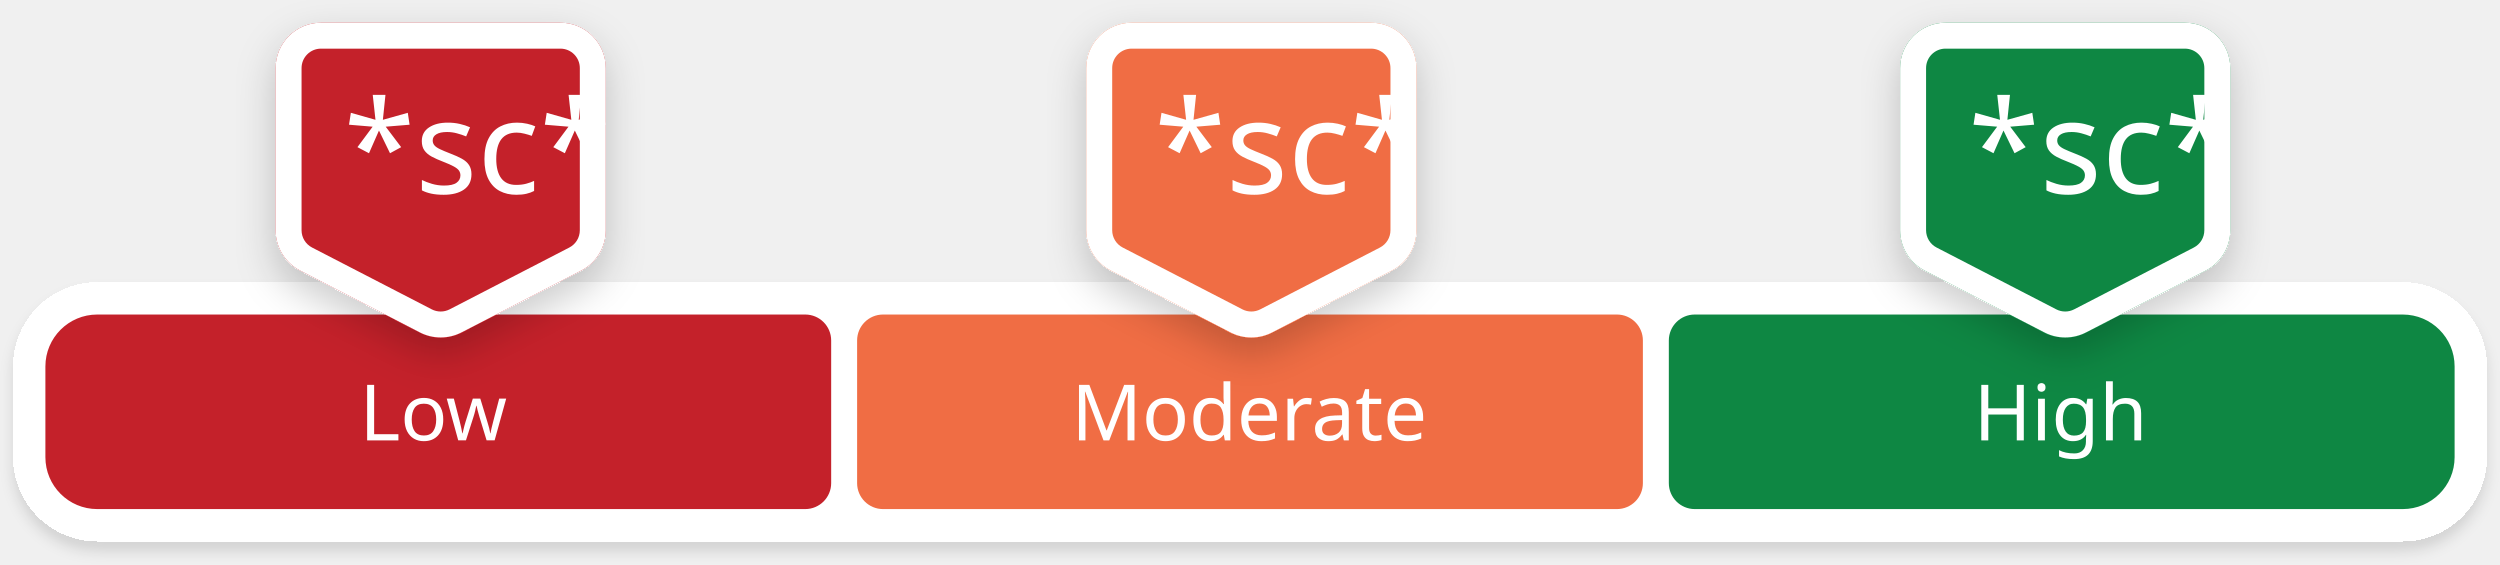
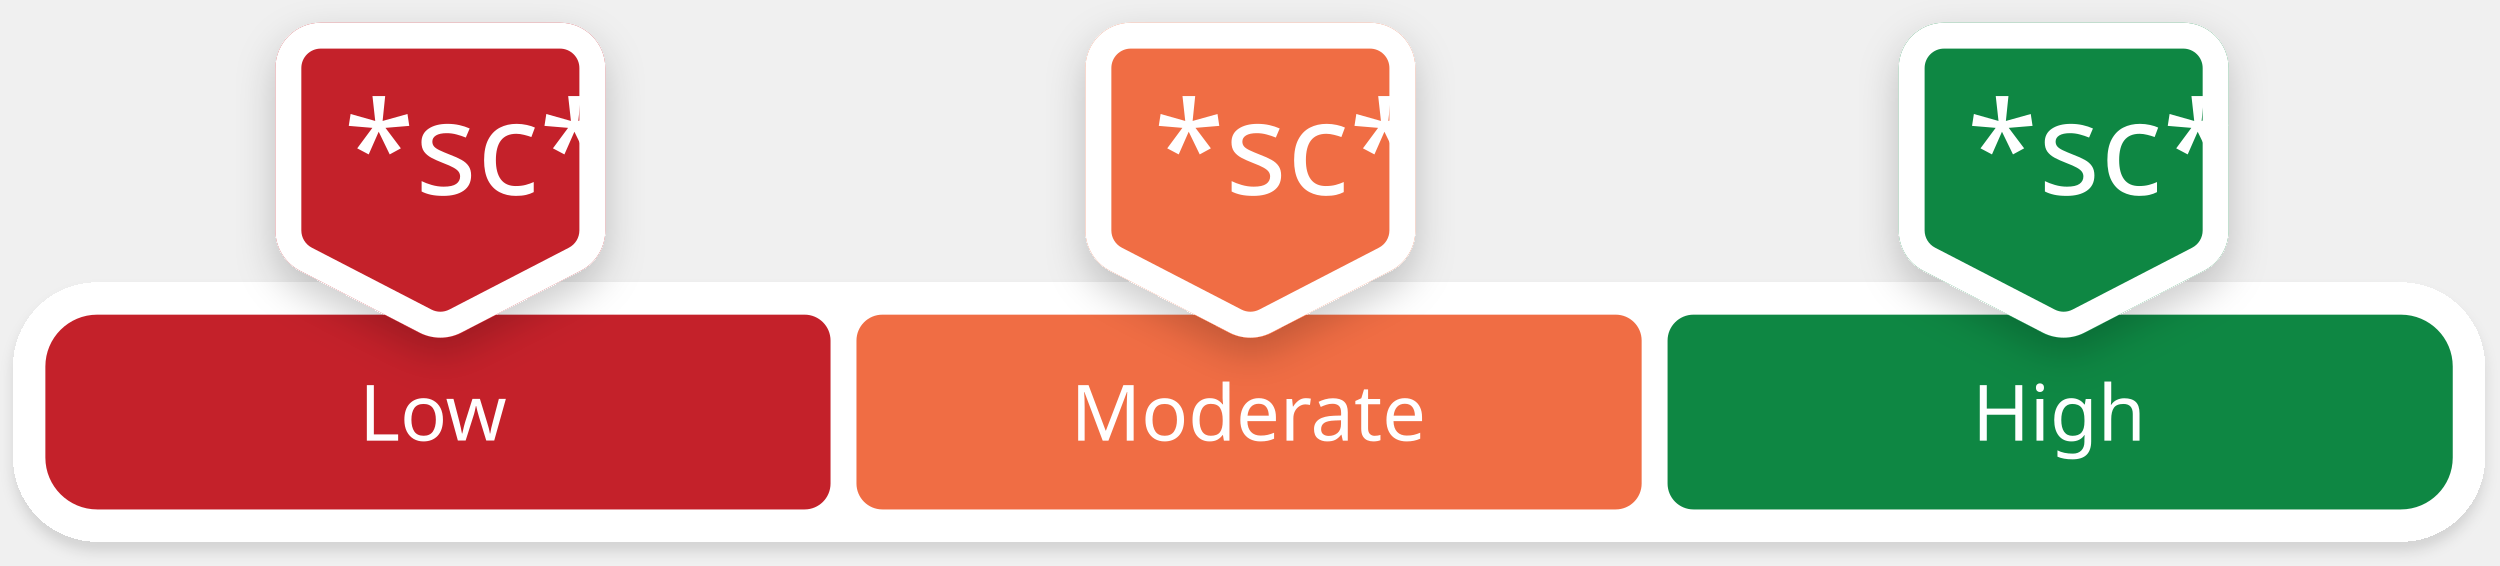
- <svg xmlns="http://www.w3.org/2000/svg" width="771" height="174" viewBox="0 0 771 174" fill="none">
+ <svg xmlns="http://www.w3.org/2000/svg" width="809" height="183" viewBox="0 0 809 183" fill="none">
  <g id="slider-csuq_short">
    <g id="Frame 1" filter="url(#filter0_d_62_56)">
-       <rect x="4" y="87" width="763" height="80" rx="26" fill="white" shape-rendering="crispEdges" />
+       <rect x="4.194" y="91.34" width="800" height="84" rx="27.261" fill="white" shape-rendering="crispEdges" />
      <g id="frame-Low-Satisfaction">
-         <path d="M14 113C14 104.163 21.163 97 30 97H248.333C252.752 97 256.333 100.582 256.333 105V149C256.333 153.418 252.752 157 248.333 157H30C21.163 157 14 149.837 14 141V113Z" fill="#C4212A" />
-         <text id="label" fill="white" xml:space="preserve" style="white-space: pre" font-family="Arial Rounded MT Bold" font-size="24" letter-spacing="0em">
-           <tspan x="110.897" y="135.824">Low</tspan>
+         <path d="M14.679 118.6C14.679 109.335 22.19 101.824 31.455 101.824H260.376C265.008 101.824 268.764 105.58 268.764 110.212V156.467C268.764 161.099 265.008 164.855 260.376 164.855H31.455C22.19 164.855 14.679 157.344 14.679 148.079V118.6Z" fill="#C4212A" />
+         <text id="label" fill="white" xml:space="preserve" style="white-space: pre" font-family="Arial Rounded MT Bold" font-size="25.164" letter-spacing="0em">
+           <tspan x="116.275" y="142.592">Low</tspan>
        </text>
      </g>
      <g id="frame-Moderate-Satisfaction">
-         <rect x="264.333" y="97" width="242.333" height="60" rx="8" fill="#F06D44" />
-         <text id="label2" fill="white" xml:space="preserve" style="white-space: pre" font-family="Arial Rounded MT Bold" font-size="24" letter-spacing="0em">
-           <tspan x="330.434" y="135.824">Moderate</tspan>
+         <rect x="277.152" y="101.824" width="254.085" height="63.03" rx="8.388" fill="#F06D44" />
+         <text id="label2" fill="white" xml:space="preserve" style="white-space: pre" font-family="Arial Rounded MT Bold" font-size="25.164" letter-spacing="0em">
+           <tspan x="346.457" y="142.592">Moderate</tspan>
        </text>
      </g>
      <g id="frame-High-Satisfaction">
-         <path d="M514.667 105C514.667 100.582 518.248 97 522.667 97H741C749.837 97 757 104.163 757 113V141C757 149.837 749.837 157 741 157H522.667C518.248 157 514.667 153.418 514.667 149V105Z" fill="#0E8743" />
-         <text id="label3" fill="white" xml:space="preserve" style="white-space: pre" font-family="Arial Rounded MT Bold" font-size="24" letter-spacing="0em">
-           <tspan x="608.704" y="135.824">High</tspan>
+         <path d="M539.624 110.212C539.624 105.58 543.38 101.824 548.012 101.824H776.933C786.198 101.824 793.709 109.335 793.709 118.6V148.079C793.709 157.344 786.198 164.855 776.933 164.855H548.012C543.38 164.855 539.624 161.099 539.624 156.467V110.212Z" fill="#0E8743" />
+         <text id="label3" fill="white" xml:space="preserve" style="white-space: pre" font-family="Arial Rounded MT Bold" font-size="25.164" letter-spacing="0em">
+           <tspan x="638.222" y="142.592">High</tspan>
        </text>
      </g>
    </g>
    <g id="bubble-Low-Satisfaction">
      <g id="Union" filter="url(#filter1_d_62_56)">
        <mask id="path-8-inside-1_62_56" fill="white">
-           <path d="M142.334 102.512C138.304 104.593 133.515 104.593 129.485 102.512L92.576 83.449C87.923 81.046 85 76.247 85 71.01V21C85 13.268 91.268 7 99 7H172.818C180.55 7 186.818 13.268 186.818 21V71.01C186.818 76.247 183.896 81.046 179.243 83.449L142.334 102.512Z" />
+           <path d="M149.244 107.623C145.014 109.811 139.986 109.811 135.756 107.623L97.057 87.606C92.183 85.085 89.122 80.055 89.122 74.568V22.018C89.122 13.911 95.694 7.339 103.801 7.339H181.199C189.306 7.339 195.878 13.911 195.878 22.018V74.568C195.878 80.055 192.817 85.085 187.943 87.606L149.244 107.623Z" />
        </mask>
-         <path d="M142.334 102.512C138.304 104.593 133.515 104.593 129.485 102.512L92.576 83.449C87.923 81.046 85 76.247 85 71.01V21C85 13.268 91.268 7 99 7H172.818C180.55 7 186.818 13.268 186.818 21V71.01C186.818 76.247 183.896 81.046 179.243 83.449L142.334 102.512Z" fill="#C4212A" />
-         <path d="M179.243 83.449L175.572 76.341L179.243 83.449ZM92.576 83.449L96.247 76.341L92.576 83.449ZM142.334 102.512L138.663 95.404L142.334 102.512ZM129.485 102.512L133.156 95.404L96.247 76.341L92.576 83.449L88.904 90.557L125.814 109.62L129.485 102.512ZM85 71.01H93V21H85H77V71.01H85ZM99 7V15H172.818V7V-1H99V7ZM186.818 21H178.818V71.01H186.818H194.818V21H186.818ZM179.243 83.449L175.572 76.341L138.663 95.404L142.334 102.512L146.005 109.62L182.914 90.557L179.243 83.449ZM186.818 71.01H178.818C178.818 73.254 177.566 75.311 175.572 76.341L179.243 83.449L182.914 90.557C190.226 86.78 194.818 79.239 194.818 71.01H186.818ZM172.818 7V15C176.132 15 178.818 17.686 178.818 21H186.818H194.818C194.818 8.85 184.969 -1 172.818 -1V7ZM85 21H93C93 17.686 95.686 15 99 15V7V-1C86.85 -1 77 8.85 77 21H85ZM92.576 83.449L96.247 76.341C94.253 75.311 93 73.254 93 71.01H85H77C77 79.239 81.593 86.78 88.904 90.557L92.576 83.449ZM129.485 102.512L125.814 109.62C132.147 112.891 139.672 112.891 146.005 109.62L142.334 102.512L138.663 95.404C136.935 96.296 134.883 96.296 133.156 95.404L129.485 102.512Z" fill="white" mask="url(#path-8-inside-1_62_56)" />
+         <path d="M149.244 107.623C145.014 109.811 139.986 109.811 135.756 107.623L97.057 87.606C92.183 85.085 89.122 80.055 89.122 74.568V22.018C89.122 13.911 95.694 7.339 103.801 7.339H181.199C189.306 7.339 195.878 13.911 195.878 22.018V74.568C195.878 80.055 192.817 85.085 187.943 87.606L149.244 107.623Z" fill="#C4212A" />
+         <path d="M187.943 87.606L184.089 80.156L187.943 87.606ZM97.057 87.606L100.911 80.156L97.057 87.606ZM135.756 107.623L139.61 100.172L135.756 107.623ZM149.244 107.623L145.39 100.172L149.244 107.623ZM135.756 107.623L139.61 100.172L100.911 80.156L97.057 87.606L93.203 95.056L131.902 115.073L135.756 107.623ZM89.122 74.568H97.51V22.018H89.122H80.734V74.568H89.122ZM103.801 7.339V15.727H181.199V7.339V-1.048H103.801V7.339ZM195.878 22.018H187.49V74.568H195.878H204.266V22.018H195.878ZM187.943 87.606L184.089 80.156L145.39 100.172L149.244 107.623L153.097 115.073L191.796 95.056L187.943 87.606ZM195.878 74.568H187.49C187.49 76.92 186.178 79.075 184.089 80.156L187.943 87.606L191.796 95.056C199.456 91.094 204.266 83.191 204.266 74.568H195.878ZM181.199 7.339V15.727C184.673 15.727 187.49 18.544 187.49 22.018H195.878H204.266C204.266 9.279 193.938 -1.048 181.199 -1.048V7.339ZM89.122 22.018H97.51C97.51 18.544 100.326 15.727 103.801 15.727V7.339V-1.048C91.061 -1.048 80.734 9.279 80.734 22.018H89.122ZM97.057 87.606L100.911 80.156C98.822 79.075 97.51 76.92 97.51 74.568H89.122H80.734C80.734 83.191 85.544 91.094 93.203 95.056L97.057 87.606ZM135.756 107.623L131.902 115.073C138.549 118.511 146.451 118.511 153.097 115.073L149.244 107.623L145.39 100.172C143.577 101.11 141.422 101.11 139.61 100.172L135.756 107.623Z" fill="white" mask="url(#path-8-inside-1_62_56)" />
      </g>
-       <text id="score" fill="white" xml:space="preserve" style="white-space: pre" font-family="Arial Rounded MT Bold" font-size="40" letter-spacing="0em">
-         <tspan x="106" y="59.667">*sc*</tspan>
+       <text id="score" fill="white" xml:space="preserve" style="white-space: pre" font-family="Arial Rounded MT Bold" font-size="41.94" letter-spacing="0em">
+         <tspan x="111.14" y="62.968">*sc*</tspan>
      </text>
    </g>
    <g id="bubble-Moderate-Satisfaction">
      <g id="Union_2" filter="url(#filter2_d_62_56)">
        <mask id="path-11-inside-2_62_56" fill="white">
-           <path d="M392.334 102.512C388.304 104.593 383.515 104.593 379.485 102.512L342.575 83.449C337.923 81.046 335 76.247 335 71.01V21C335 13.268 341.268 7 349 7H422.818C430.55 7 436.818 13.268 436.818 21V71.01C436.818 76.247 433.896 81.046 429.243 83.449L392.334 102.512Z" />
+           <path d="M411.367 107.623C407.137 109.811 402.109 109.811 397.879 107.623L359.18 87.606C354.306 85.085 351.245 80.055 351.245 74.568V22.018C351.245 13.911 357.817 7.339 365.924 7.339H443.322C451.429 7.339 458.001 13.911 458.001 22.018V74.568C458.001 80.055 454.94 85.085 450.066 87.606L411.367 107.623Z" />
        </mask>
-         <path d="M392.334 102.512C388.304 104.593 383.515 104.593 379.485 102.512L342.575 83.449C337.923 81.046 335 76.247 335 71.01V21C335 13.268 341.268 7 349 7H422.818C430.55 7 436.818 13.268 436.818 21V71.01C436.818 76.247 433.896 81.046 429.243 83.449L392.334 102.512Z" fill="#F06D44" />
-         <path d="M429.243 83.449L425.572 76.341L429.243 83.449ZM342.575 83.449L346.247 76.341L342.575 83.449ZM392.334 102.512L388.663 95.404L392.334 102.512ZM379.485 102.512L383.156 95.404L346.247 76.341L342.575 83.449L338.904 90.557L375.814 109.62L379.485 102.512ZM335 71.01H343V21H335H327V71.01H335ZM349 7V15H422.818V7V-1H349V7ZM436.818 21H428.818V71.01H436.818H444.818V21H436.818ZM429.243 83.449L425.572 76.341L388.663 95.404L392.334 102.512L396.005 109.62L432.914 90.557L429.243 83.449ZM436.818 71.01H428.818C428.818 73.254 427.566 75.311 425.572 76.341L429.243 83.449L432.914 90.557C440.226 86.78 444.818 79.239 444.818 71.01H436.818ZM422.818 7V15C426.132 15 428.818 17.686 428.818 21H436.818H444.818C444.818 8.85 434.969 -1 422.818 -1V7ZM335 21H343C343 17.686 345.686 15 349 15V7V-1C336.85 -1 327 8.85 327 21H335ZM342.575 83.449L346.247 76.341C344.253 75.311 343 73.254 343 71.01H335H327C327 79.239 331.593 86.78 338.904 90.557L342.575 83.449ZM379.485 102.512L375.814 109.62C382.147 112.891 389.672 112.891 396.005 109.62L392.334 102.512L388.663 95.404C386.935 96.296 384.883 96.296 383.156 95.404L379.485 102.512Z" fill="white" mask="url(#path-11-inside-2_62_56)" />
+         <path d="M411.367 107.623C407.137 109.811 402.109 109.811 397.879 107.623L359.18 87.606C354.306 85.085 351.245 80.055 351.245 74.568V22.018C351.245 13.911 357.817 7.339 365.924 7.339H443.322C451.429 7.339 458.001 13.911 458.001 22.018V74.568C458.001 80.055 454.94 85.085 450.066 87.606L411.367 107.623Z" fill="#F06D44" />
+         <path d="M450.066 87.606L446.212 80.156L450.066 87.606ZM359.18 87.606L363.034 80.156L359.18 87.606ZM397.879 107.623L401.733 100.172L397.879 107.623ZM411.367 107.623L407.513 100.172L411.367 107.623ZM397.879 107.623L401.733 100.172L363.034 80.156L359.18 87.606L355.327 95.056L394.026 115.073L397.879 107.623ZM351.245 74.568H359.633V22.018H351.245H342.857V74.568H351.245ZM365.924 7.339V15.727H443.322V7.339V-1.048H365.924V7.339ZM458.001 22.018H449.613V74.568H458.001H466.389V22.018H458.001ZM450.066 87.606L446.212 80.156L407.513 100.172L411.367 107.623L415.22 115.073L453.92 95.056L450.066 87.606ZM458.001 74.568H449.613C449.613 76.92 448.301 79.075 446.212 80.156L450.066 87.606L453.92 95.056C461.579 91.094 466.389 83.191 466.389 74.568H458.001ZM443.322 7.339V15.727C446.796 15.727 449.613 18.544 449.613 22.018H458.001H466.389C466.389 9.279 456.062 -1.048 443.322 -1.048V7.339ZM351.245 22.018H359.633C359.633 18.544 362.45 15.727 365.924 15.727V7.339V-1.048C353.185 -1.048 342.857 9.279 342.857 22.018H351.245ZM359.18 87.606L363.034 80.156C360.945 79.075 359.633 76.92 359.633 74.568H351.245H342.857C342.857 83.191 347.667 91.094 355.327 95.056L359.18 87.606ZM397.879 107.623L394.026 115.073C400.672 118.511 408.574 118.511 415.22 115.073L411.367 107.623L407.513 100.172C405.7 101.11 403.546 101.11 401.733 100.172L397.879 107.623Z" fill="white" mask="url(#path-11-inside-2_62_56)" />
      </g>
-       <text id="score_2" fill="white" xml:space="preserve" style="white-space: pre" font-family="Arial Rounded MT Bold" font-size="40" letter-spacing="0em">
-         <tspan x="356" y="59.667">*sc*</tspan>
+       <text id="score_2" fill="white" xml:space="preserve" style="white-space: pre" font-family="Arial Rounded MT Bold" font-size="41.94" letter-spacing="0em">
+         <tspan x="373.263" y="62.968">*sc*</tspan>
      </text>
    </g>
    <g id="bubble-High-Satisfaction">
      <g id="Union_3" filter="url(#filter3_d_62_56)">
        <mask id="path-14-inside-3_62_56" fill="white">
-           <path d="M643.334 102.512C639.304 104.593 634.515 104.593 630.485 102.512L593.575 83.449C588.923 81.046 586 76.247 586 71.01V21C586 13.268 592.268 7 600 7H673.818C681.55 7 687.818 13.268 687.818 21V71.01C687.818 76.247 684.896 81.046 680.243 83.449L643.334 102.512Z" />
+           <path d="M674.539 107.623C670.309 109.811 665.281 109.811 661.051 107.623L622.352 87.606C617.478 85.085 614.417 80.055 614.417 74.568V22.018C614.417 13.911 620.989 7.339 629.096 7.339H706.494C714.601 7.339 721.173 13.911 721.173 22.018V74.568C721.173 80.055 718.112 85.085 713.238 87.606L674.539 107.623Z" />
        </mask>
-         <path d="M643.334 102.512C639.304 104.593 634.515 104.593 630.485 102.512L593.575 83.449C588.923 81.046 586 76.247 586 71.01V21C586 13.268 592.268 7 600 7H673.818C681.55 7 687.818 13.268 687.818 21V71.01C687.818 76.247 684.896 81.046 680.243 83.449L643.334 102.512Z" fill="#0E8743" />
-         <path d="M680.243 83.449L676.572 76.341L680.243 83.449ZM593.575 83.449L597.247 76.341L593.575 83.449ZM643.334 102.512L639.663 95.404L643.334 102.512ZM630.485 102.512L634.156 95.404L597.247 76.341L593.575 83.449L589.904 90.557L626.814 109.62L630.485 102.512ZM586 71.01H594V21H586H578V71.01H586ZM600 7V15H673.818V7V-1H600V7ZM687.818 21H679.818V71.01H687.818H695.818V21H687.818ZM680.243 83.449L676.572 76.341L639.663 95.404L643.334 102.512L647.005 109.62L683.914 90.557L680.243 83.449ZM687.818 71.01H679.818C679.818 73.254 678.566 75.311 676.572 76.341L680.243 83.449L683.914 90.557C691.226 86.78 695.818 79.239 695.818 71.01H687.818ZM673.818 7V15C677.132 15 679.818 17.686 679.818 21H687.818H695.818C695.818 8.85 685.969 -1 673.818 -1V7ZM586 21H594C594 17.686 596.686 15 600 15V7V-1C587.85 -1 578 8.85 578 21H586ZM593.575 83.449L597.247 76.341C595.253 75.311 594 73.254 594 71.01H586H578C578 79.239 582.593 86.78 589.904 90.557L593.575 83.449ZM630.485 102.512L626.814 109.62C633.147 112.891 640.672 112.891 647.005 109.62L643.334 102.512L639.663 95.404C637.935 96.296 635.883 96.296 634.156 95.404L630.485 102.512Z" fill="white" mask="url(#path-14-inside-3_62_56)" />
+         <path d="M674.539 107.623C670.309 109.811 665.281 109.811 661.051 107.623L622.352 87.606C617.478 85.085 614.417 80.055 614.417 74.568V22.018C614.417 13.911 620.989 7.339 629.096 7.339H706.494C714.601 7.339 721.173 13.911 721.173 22.018V74.568C721.173 80.055 718.112 85.085 713.238 87.606L674.539 107.623Z" fill="#0E8743" />
+         <path d="M713.238 87.606L709.384 80.156L713.238 87.606ZM622.352 87.606L626.205 80.156L622.352 87.606ZM661.051 107.623L664.904 100.172L661.051 107.623ZM674.539 107.623L670.685 100.172L674.539 107.623ZM661.051 107.623L664.904 100.172L626.205 80.156L622.352 87.606L618.498 95.056L657.197 115.073L661.051 107.623ZM614.417 74.568H622.805V22.018H614.417H606.029V74.568H614.417ZM629.096 7.339V15.727H706.494V7.339V-1.048H629.096V7.339ZM721.173 22.018H712.785V74.568H721.173H729.561V22.018H721.173ZM713.238 87.606L709.384 80.156L670.685 100.172L674.539 107.623L678.392 115.073L717.091 95.056L713.238 87.606ZM721.173 74.568H712.785C712.785 76.92 711.473 79.075 709.384 80.156L713.238 87.606L717.091 95.056C724.751 91.094 729.561 83.191 729.561 74.568H721.173ZM706.494 7.339V15.727C709.968 15.727 712.785 18.544 712.785 22.018H721.173H729.561C729.561 9.279 719.233 -1.048 706.494 -1.048V7.339ZM614.417 22.018H622.805C622.805 18.544 625.621 15.727 629.096 15.727V7.339V-1.048C616.356 -1.048 606.029 9.279 606.029 22.018H614.417ZM622.352 87.606L626.205 80.156C624.117 79.075 622.805 76.92 622.805 74.568H614.417H606.029C606.029 83.191 610.839 91.094 618.498 95.056L622.352 87.606ZM661.051 107.623L657.197 115.073C663.844 118.511 671.745 118.511 678.392 115.073L674.539 107.623L670.685 100.172C668.872 101.11 666.717 101.11 664.904 100.172L661.051 107.623Z" fill="white" mask="url(#path-14-inside-3_62_56)" />
      </g>
-       <text id="score_3" fill="white" xml:space="preserve" style="white-space: pre" font-family="Arial Rounded MT Bold" font-size="40" letter-spacing="0em">
-         <tspan x="607" y="59.667">*sc*</tspan>
+       <text id="score_3" fill="white" xml:space="preserve" style="white-space: pre" font-family="Arial Rounded MT Bold" font-size="41.94" letter-spacing="0em">
+         <tspan x="636.435" y="62.968">*sc*</tspan>
      </text>
    </g>
  </g>
  <defs>
-     <filter id="filter0_d_62_56" x="0" y="86" width="771" height="88" filterUnits="userSpaceOnUse" color-interpolation-filters="sRGB">
+     <filter id="filter0_d_62_56" x="0" y="90.291" width="808.388" height="92.388" filterUnits="userSpaceOnUse" color-interpolation-filters="sRGB">
      <feFlood flood-opacity="0" result="BackgroundImageFix" />
      <feColorMatrix in="SourceAlpha" type="matrix" values="0 0 0 0 0 0 0 0 0 0 0 0 0 0 0 0 0 0 127 0" result="hardAlpha" />
-       <feOffset dy="3" />
-       <feGaussianBlur stdDeviation="2" />
+       <feOffset dy="3.145" />
+       <feGaussianBlur stdDeviation="2.097" />
      <feComposite in2="hardAlpha" operator="out" />
      <feColorMatrix type="matrix" values="0 0 0 0 0 0 0 0 0 0 0 0 0 0 0 0 0 0 0.12 0" />
      <feBlend mode="normal" in2="BackgroundImageFix" result="effect1_dropShadow_62_56" />
      <feBlend mode="normal" in="SourceGraphic" in2="effect1_dropShadow_62_56" result="shape" />
    </filter>
-     <filter id="filter1_d_62_56" x="73" y="0" width="125.818" height="121.073" filterUnits="userSpaceOnUse" color-interpolation-filters="sRGB">
+     <filter id="filter1_d_62_56" x="76.54" y="2.86102e-05" width="131.92" height="127.088" filterUnits="userSpaceOnUse" color-interpolation-filters="sRGB">
      <feFlood flood-opacity="0" result="BackgroundImageFix" />
      <feColorMatrix in="SourceAlpha" type="matrix" values="0 0 0 0 0 0 0 0 0 0 0 0 0 0 0 0 0 0 127 0" result="hardAlpha" />
-       <feOffset dy="5" />
-       <feGaussianBlur stdDeviation="6" />
+       <feOffset dy="5.242" />
+       <feGaussianBlur stdDeviation="6.291" />
      <feComposite in2="hardAlpha" operator="out" />
      <feColorMatrix type="matrix" values="0 0 0 0 0 0 0 0 0 0 0 0 0 0 0 0 0 0 0.2 0" />
      <feBlend mode="normal" in2="BackgroundImageFix" result="effect1_dropShadow_62_56" />
      <feBlend mode="normal" in="SourceGraphic" in2="effect1_dropShadow_62_56" result="shape" />
    </filter>
-     <filter id="filter2_d_62_56" x="323" y="0" width="125.818" height="121.073" filterUnits="userSpaceOnUse" color-interpolation-filters="sRGB">
+     <filter id="filter2_d_62_56" x="338.663" y="2.86102e-05" width="131.92" height="127.088" filterUnits="userSpaceOnUse" color-interpolation-filters="sRGB">
      <feFlood flood-opacity="0" result="BackgroundImageFix" />
      <feColorMatrix in="SourceAlpha" type="matrix" values="0 0 0 0 0 0 0 0 0 0 0 0 0 0 0 0 0 0 127 0" result="hardAlpha" />
-       <feOffset dy="5" />
-       <feGaussianBlur stdDeviation="6" />
+       <feOffset dy="5.242" />
+       <feGaussianBlur stdDeviation="6.291" />
      <feComposite in2="hardAlpha" operator="out" />
      <feColorMatrix type="matrix" values="0 0 0 0 0 0 0 0 0 0 0 0 0 0 0 0 0 0 0.2 0" />
      <feBlend mode="normal" in2="BackgroundImageFix" result="effect1_dropShadow_62_56" />
      <feBlend mode="normal" in="SourceGraphic" in2="effect1_dropShadow_62_56" result="shape" />
    </filter>
-     <filter id="filter3_d_62_56" x="574" y="0" width="125.818" height="121.073" filterUnits="userSpaceOnUse" color-interpolation-filters="sRGB">
+     <filter id="filter3_d_62_56" x="601.835" y="2.86102e-05" width="131.92" height="127.088" filterUnits="userSpaceOnUse" color-interpolation-filters="sRGB">
      <feFlood flood-opacity="0" result="BackgroundImageFix" />
      <feColorMatrix in="SourceAlpha" type="matrix" values="0 0 0 0 0 0 0 0 0 0 0 0 0 0 0 0 0 0 127 0" result="hardAlpha" />
-       <feOffset dy="5" />
-       <feGaussianBlur stdDeviation="6" />
+       <feOffset dy="5.242" />
+       <feGaussianBlur stdDeviation="6.291" />
      <feComposite in2="hardAlpha" operator="out" />
      <feColorMatrix type="matrix" values="0 0 0 0 0 0 0 0 0 0 0 0 0 0 0 0 0 0 0.2 0" />
      <feBlend mode="normal" in2="BackgroundImageFix" result="effect1_dropShadow_62_56" />
      <feBlend mode="normal" in="SourceGraphic" in2="effect1_dropShadow_62_56" result="shape" />
    </filter>
  </defs>
</svg>
